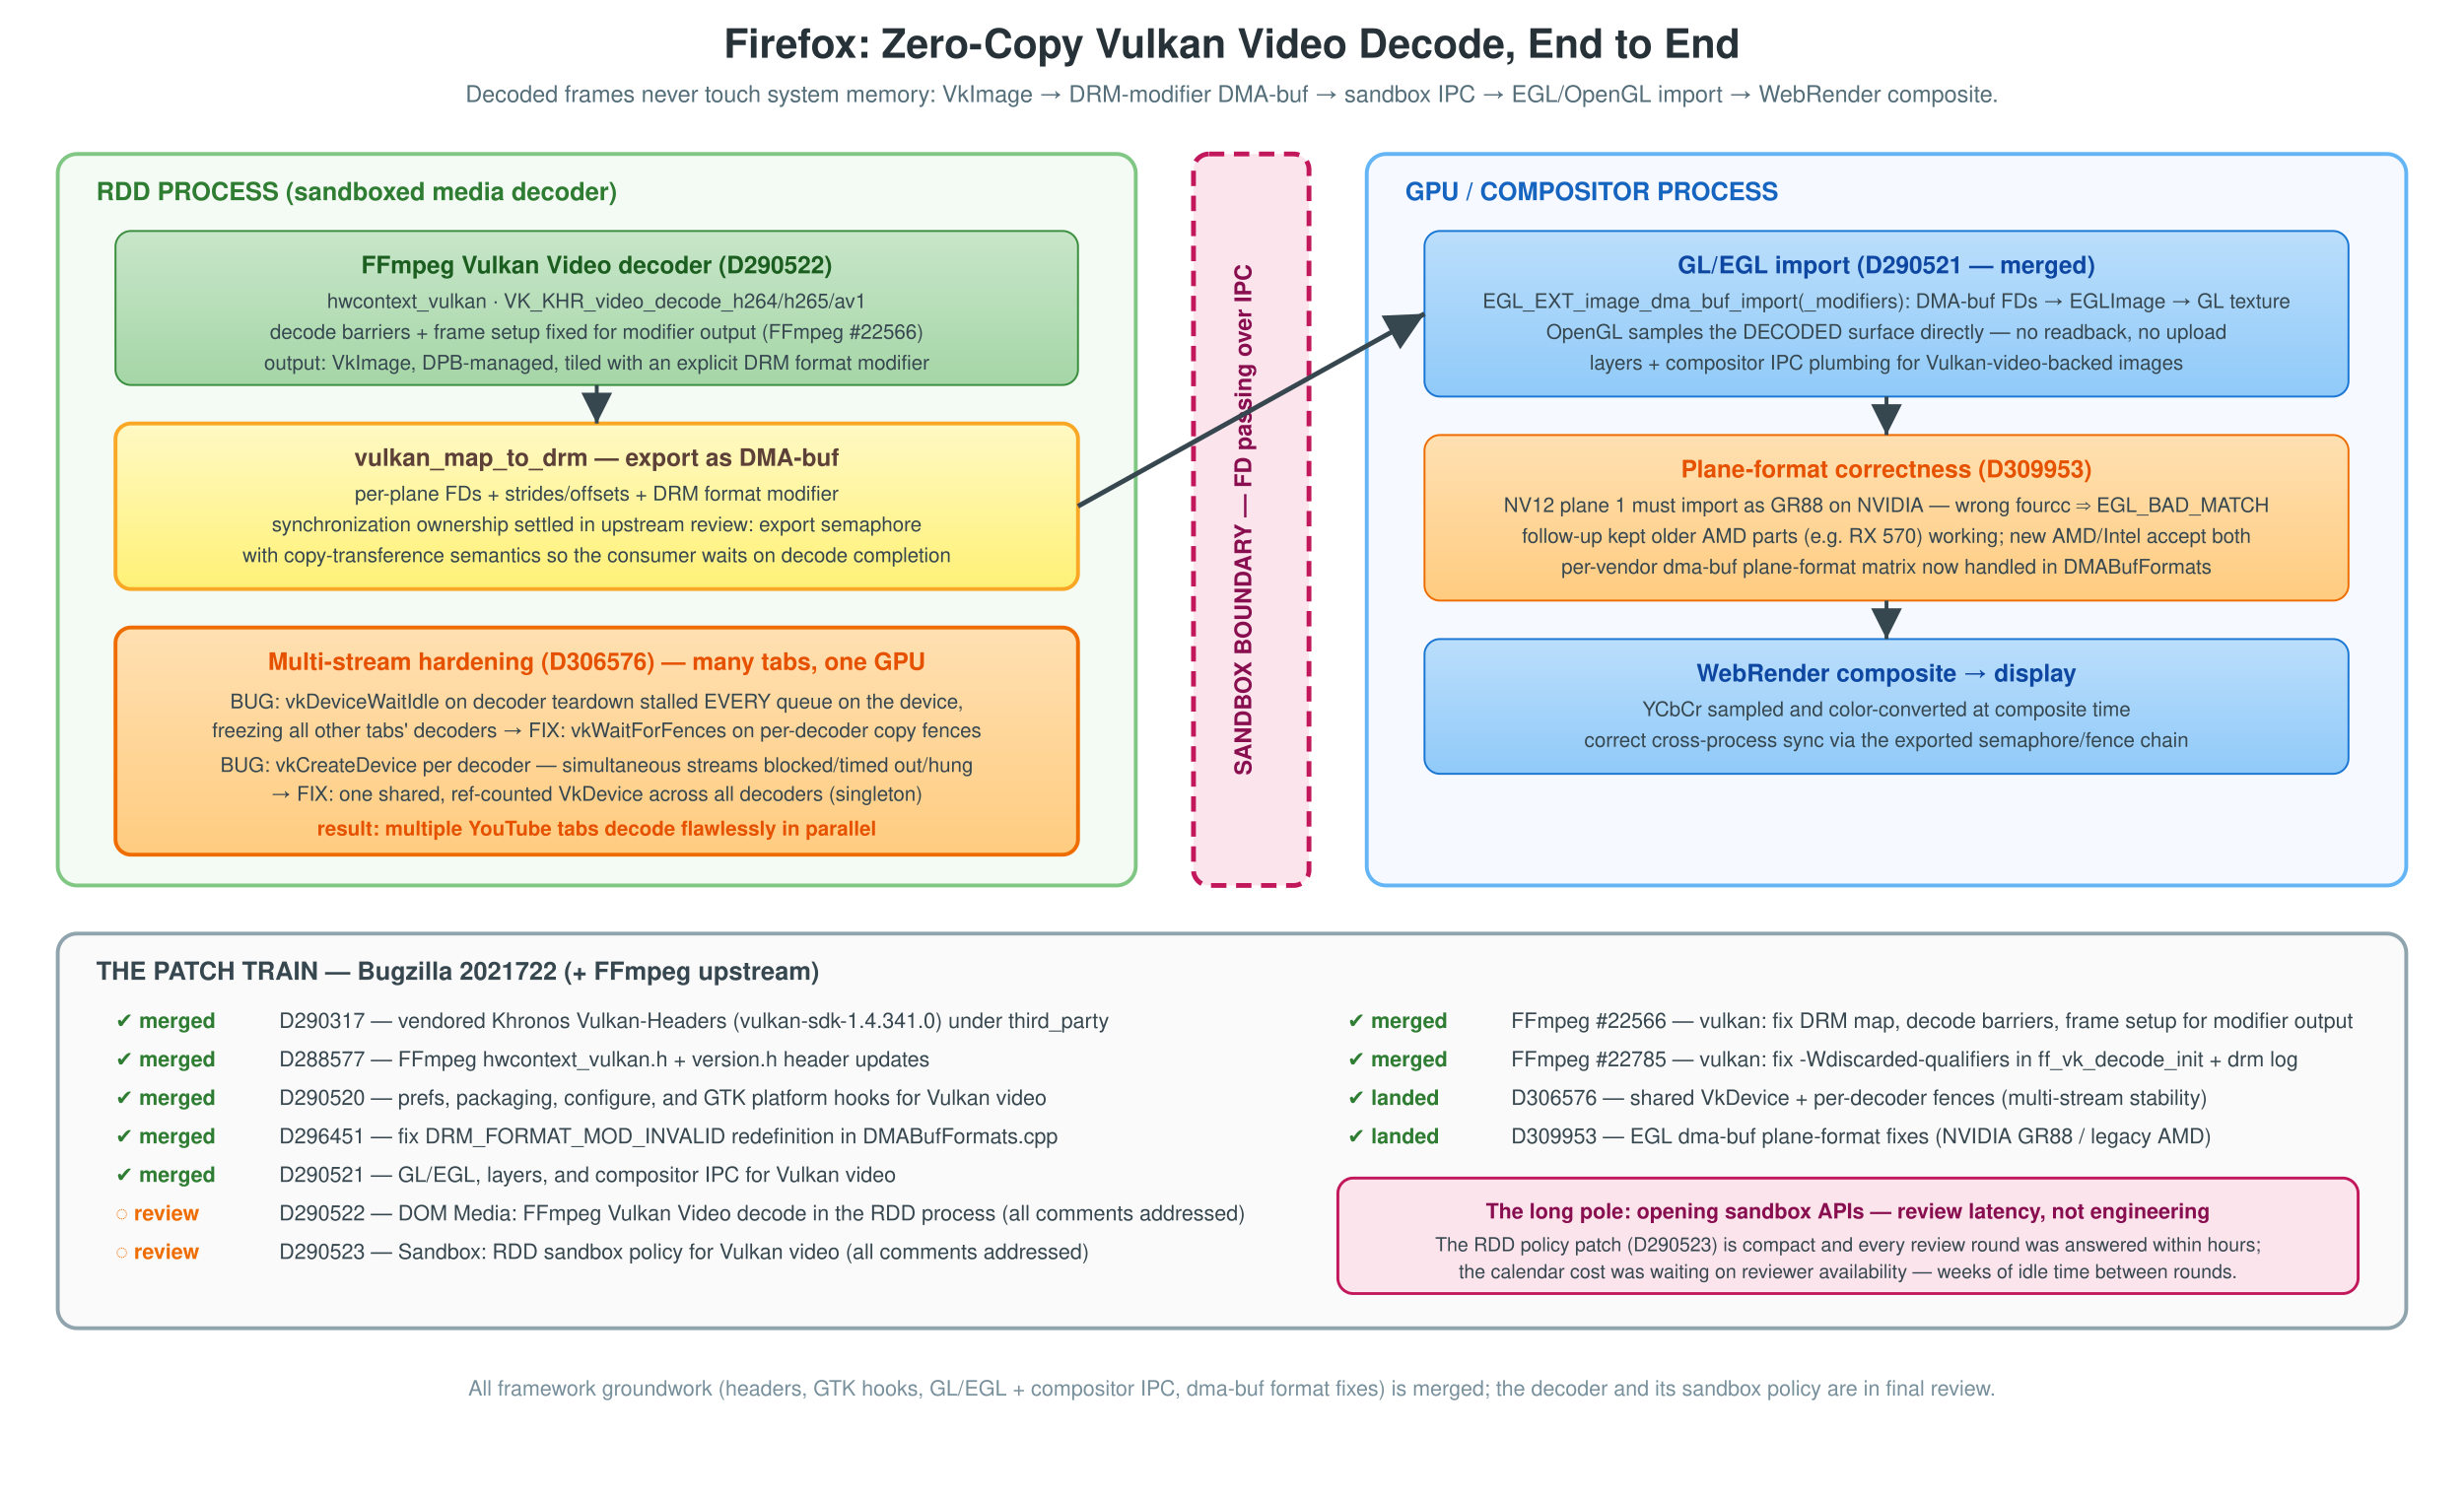
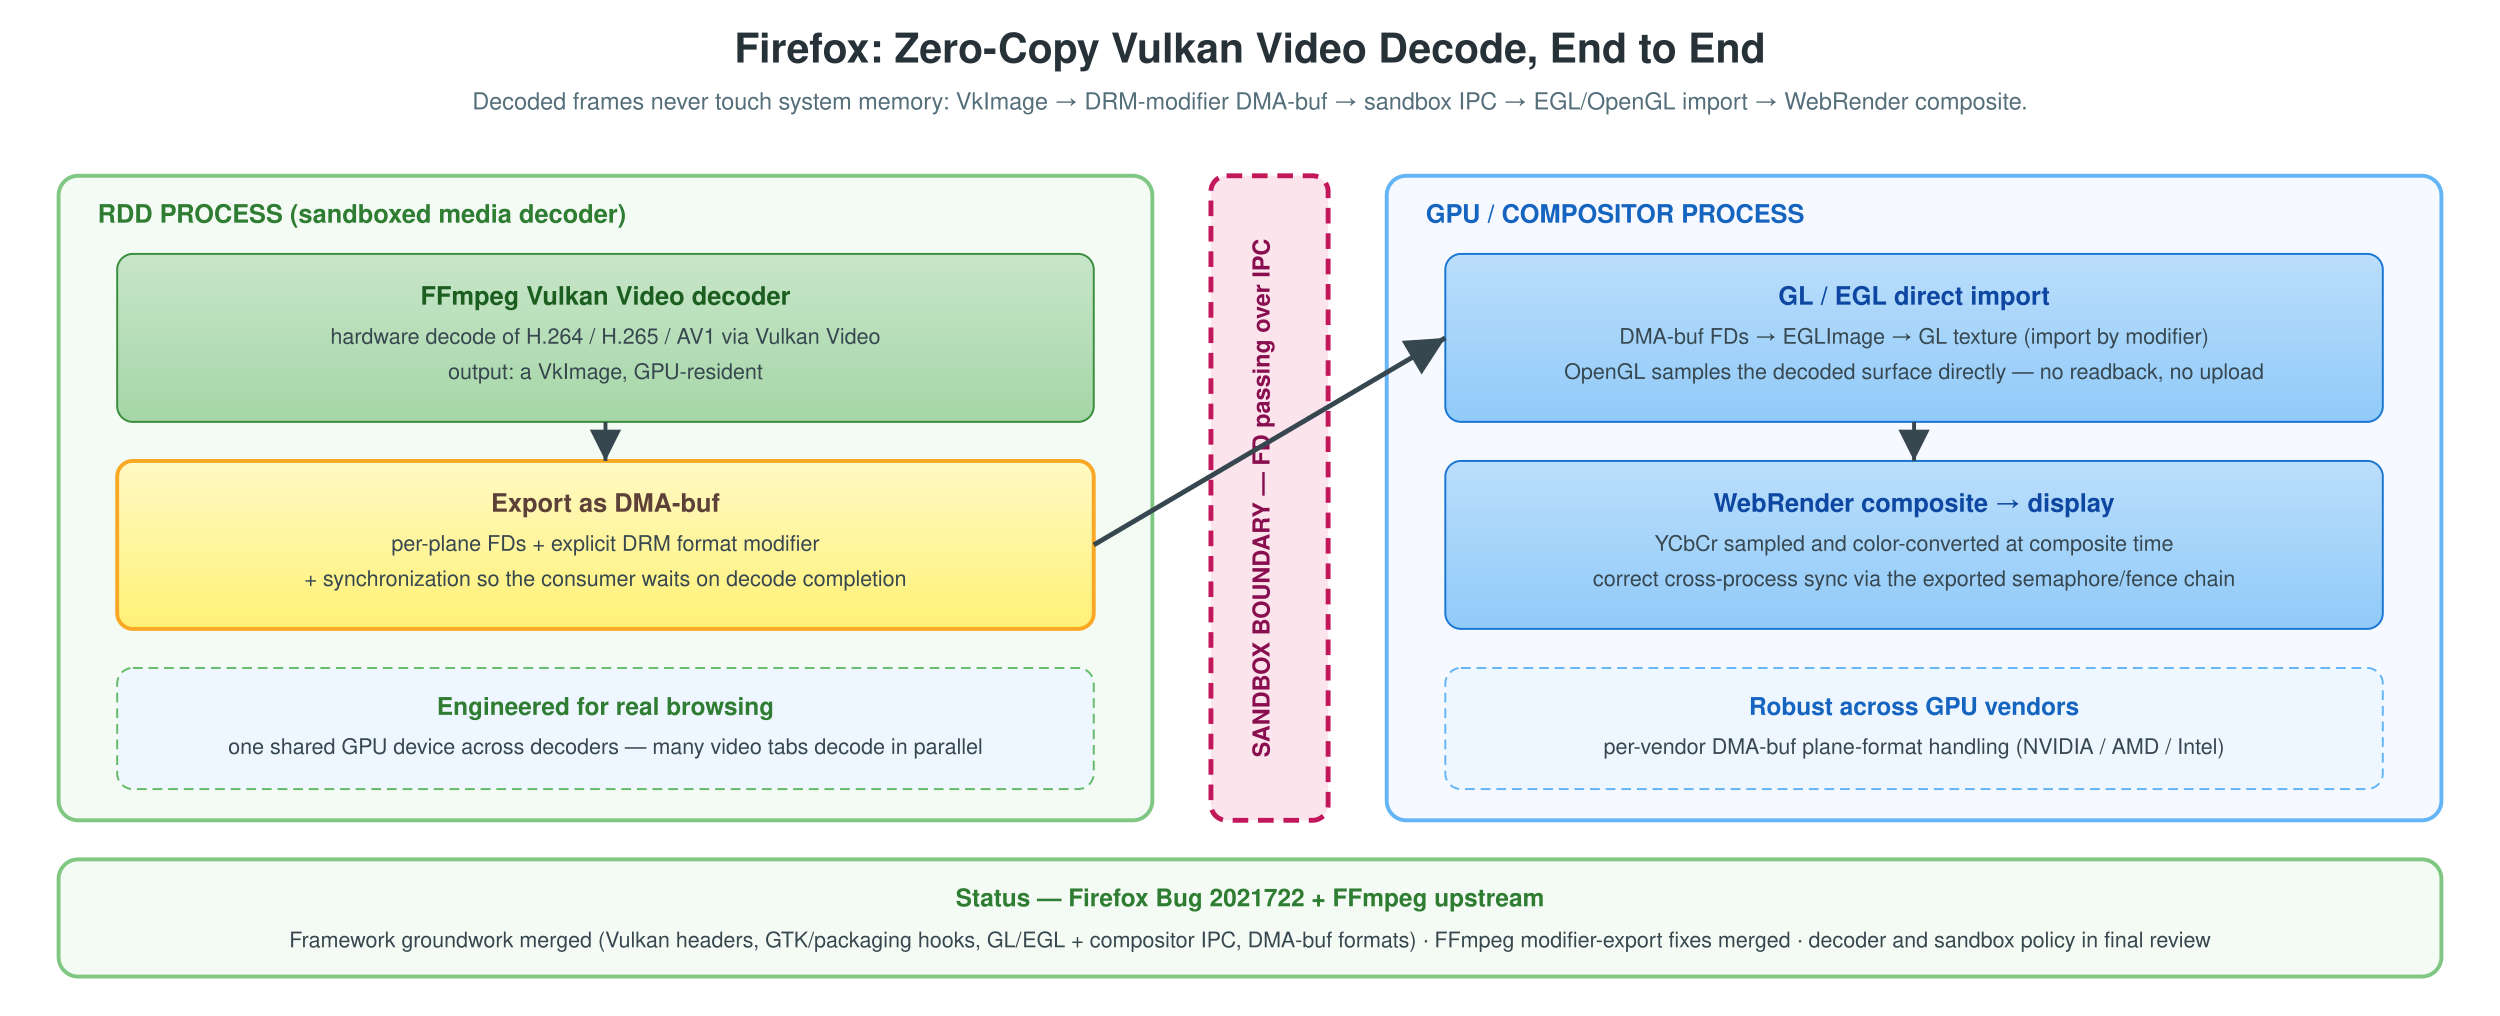
- <svg xmlns="http://www.w3.org/2000/svg" viewBox="0 0 1280 780" font-family="Segoe UI, Helvetica, Arial, sans-serif">
+ <svg xmlns="http://www.w3.org/2000/svg" viewBox="0 0 1280 520" font-family="Segoe UI, Helvetica, Arial, sans-serif">
  <defs>
    <linearGradient id="rddG" x1="0" y1="0" x2="0" y2="1">
      <stop offset="0%" stop-color="#c8e6c9" />
      <stop offset="100%" stop-color="#a5d6a7" />
    </linearGradient>
    <linearGradient id="dmaB" x1="0" y1="0" x2="0" y2="1">
      <stop offset="0%" stop-color="#fff9c4" />
      <stop offset="100%" stop-color="#fff176" />
    </linearGradient>
    <linearGradient id="cmpB" x1="0" y1="0" x2="0" y2="1">
      <stop offset="0%" stop-color="#bbdefb" />
      <stop offset="100%" stop-color="#90caf9" />
    </linearGradient>
-     <linearGradient id="fixB" x1="0" y1="0" x2="0" y2="1">
-       <stop offset="0%" stop-color="#ffe0b2" />
-       <stop offset="100%" stop-color="#ffcc80" />
-     </linearGradient>
    <marker id="fa" viewBox="0 0 10 10" refX="10" refY="5" markerWidth="8" markerHeight="8" orient="auto">
      <path d="M 0 0 L 10 5 L 0 10 z" fill="#37474f" />
    </marker>
  </defs>
-   <text x="640" y="30" text-anchor="middle" font-size="21" font-weight="bold" fill="#263238">
+   <text x="640" y="32" text-anchor="middle" font-size="21" font-weight="bold" fill="#263238">
    Firefox: Zero-Copy Vulkan Video Decode, End to End
  </text>
-   <text x="640" y="53" text-anchor="middle" font-size="12" fill="#546e7a">
+   <text x="640" y="56" text-anchor="middle" font-size="12" fill="#546e7a">
    Decoded frames never touch system memory: VkImage → DRM-modifier DMA-buf → sandbox IPC → EGL/OpenGL import → WebRender composite.
  </text>
-   <rect x="30" y="80" width="560" height="380" rx="10" fill="#f4fbf4" stroke="#81c784" stroke-width="2" />
-   <text x="50" y="104" font-size="13" font-weight="bold" fill="#2e7d32">RDD PROCESS (sandboxed media decoder)</text>
-   <rect x="60" y="120" width="500" height="80" rx="8" fill="url(#rddG)" stroke="#388e3c" />
-   <text x="310" y="142" text-anchor="middle" font-size="12.5" font-weight="bold" fill="#1b5e20">FFmpeg Vulkan Video decoder (D290522)</text>
-   <text x="310" y="160" text-anchor="middle" font-size="10.5" fill="#37474f">hwcontext_vulkan · VK_KHR_video_decode_h264/h265/av1</text>
-   <text x="310" y="176" text-anchor="middle" font-size="10.5" fill="#37474f">decode barriers + frame setup fixed for modifier output (FFmpeg #22566)</text>
-   <text x="310" y="192" text-anchor="middle" font-size="10.5" fill="#37474f">output: VkImage, DPB-managed, tiled with an explicit DRM format modifier</text>
-   <rect x="60" y="220" width="500" height="86" rx="8" fill="url(#dmaB)" stroke="#f9a825" stroke-width="2" />
-   <text x="310" y="242" text-anchor="middle" font-size="12.5" font-weight="bold" fill="#5d4037">vulkan_map_to_drm — export as DMA-buf</text>
-   <text x="310" y="260" text-anchor="middle" font-size="10.5" fill="#37474f">per-plane FDs + strides/offsets + DRM format modifier</text>
-   <text x="310" y="276" text-anchor="middle" font-size="10.5" fill="#37474f">synchronization ownership settled in upstream review: export semaphore</text>
-   <text x="310" y="292" text-anchor="middle" font-size="10.5" fill="#37474f">with copy-transference semantics so the consumer waits on decode completion</text>
-   <rect x="60" y="326" width="500" height="118" rx="8" fill="url(#fixB)" stroke="#ef6c00" stroke-width="2" />
-   <text x="310" y="348" text-anchor="middle" font-size="12.5" font-weight="bold" fill="#e65100">Multi-stream hardening (D306576) — many tabs, one GPU</text>
-   <text x="310" y="368" text-anchor="middle" font-size="10.5" fill="#37474f">BUG: vkDeviceWaitIdle on decoder teardown stalled EVERY queue on the device,</text>
-   <text x="310" y="383" text-anchor="middle" font-size="10.5" fill="#37474f">freezing all other tabs' decoders → FIX: vkWaitForFences on per-decoder copy fences</text>
-   <text x="310" y="401" text-anchor="middle" font-size="10.5" fill="#37474f">BUG: vkCreateDevice per decoder — simultaneous streams blocked/timed out/hung</text>
-   <text x="310" y="416" text-anchor="middle" font-size="10.5" fill="#37474f">→ FIX: one shared, ref-counted VkDevice across all decoders (singleton)</text>
-   <text x="310" y="434" text-anchor="middle" font-size="10.5" font-weight="bold" fill="#e65100">result: multiple YouTube tabs decode flawlessly in parallel</text>
-   <rect x="620" y="80" width="60" height="380" rx="8" fill="#fce4ec" stroke="#c2185b" stroke-width="2.5" stroke-dasharray="8,5" />
-   <text x="650" y="270" text-anchor="middle" font-size="12" font-weight="bold" fill="#880e4f" transform="rotate(-90 650 270)">SANDBOX BOUNDARY — FD passing over IPC</text>
-   <rect x="710" y="80" width="540" height="380" rx="10" fill="#f6f9ff" stroke="#64b5f6" stroke-width="2" />
-   <text x="730" y="104" font-size="13" font-weight="bold" fill="#1565c0">GPU / COMPOSITOR PROCESS</text>
-   <rect x="740" y="120" width="480" height="86" rx="8" fill="url(#cmpB)" stroke="#1976d2" />
-   <text x="980" y="142" text-anchor="middle" font-size="12.5" font-weight="bold" fill="#0d47a1">GL/EGL import (D290521 — merged)</text>
-   <text x="980" y="160" text-anchor="middle" font-size="10.5" fill="#37474f">EGL_EXT_image_dma_buf_import(_modifiers): DMA-buf FDs → EGLImage → GL texture</text>
-   <text x="980" y="176" text-anchor="middle" font-size="10.5" fill="#37474f">OpenGL samples the DECODED surface directly — no readback, no upload</text>
-   <text x="980" y="192" text-anchor="middle" font-size="10.5" fill="#37474f">layers + compositor IPC plumbing for Vulkan-video-backed images</text>
-   <rect x="740" y="226" width="480" height="86" rx="8" fill="url(#fixB)" stroke="#ef6c00" />
-   <text x="980" y="248" text-anchor="middle" font-size="12.5" font-weight="bold" fill="#e65100">Plane-format correctness (D309953)</text>
-   <text x="980" y="266" text-anchor="middle" font-size="10.5" fill="#37474f">NV12 plane 1 must import as GR88 on NVIDIA — wrong fourcc ⇒ EGL_BAD_MATCH</text>
-   <text x="980" y="282" text-anchor="middle" font-size="10.5" fill="#37474f">follow-up kept older AMD parts (e.g. RX 570) working; new AMD/Intel accept both</text>
-   <text x="980" y="298" text-anchor="middle" font-size="10.5" fill="#37474f">per-vendor dma-buf plane-format matrix now handled in DMABufFormats</text>
-   <rect x="740" y="332" width="480" height="70" rx="8" fill="url(#cmpB)" stroke="#1976d2" />
-   <text x="980" y="354" text-anchor="middle" font-size="12.5" font-weight="bold" fill="#0d47a1">WebRender composite → display</text>
-   <text x="980" y="372" text-anchor="middle" font-size="10.5" fill="#37474f">YCbCr sampled and color-converted at composite time</text>
-   <text x="980" y="388" text-anchor="middle" font-size="10.5" fill="#37474f">correct cross-process sync via the exported semaphore/fence chain</text>
-   <line x1="310" y1="200" x2="310" y2="220" stroke="#37474f" stroke-width="2" marker-end="url(#fa)" />
-   <line x1="560" y1="263" x2="740" y2="163" stroke="#37474f" stroke-width="2.5" marker-end="url(#fa)" />
-   <line x1="980" y1="206" x2="980" y2="226" stroke="#37474f" stroke-width="2" marker-end="url(#fa)" />
-   <line x1="980" y1="312" x2="980" y2="332" stroke="#37474f" stroke-width="2" marker-end="url(#fa)" />
-   <rect x="30" y="485" width="1220" height="205" rx="10" fill="#fafafa" stroke="#90a4ae" stroke-width="2" />
-   <text x="50" y="509" font-size="13" font-weight="bold" fill="#37474f">THE PATCH TRAIN — Bugzilla 2021722 (+ FFmpeg upstream)</text>
-   <text x="60" y="534" font-size="11" font-weight="bold" fill="#2e7d32">✔ merged</text>
-   <text x="145" y="534" font-size="11" fill="#37474f">D290317 — vendored Khronos Vulkan-Headers (vulkan-sdk-1.4.341.0) under third_party</text>
-   <text x="60" y="554" font-size="11" font-weight="bold" fill="#2e7d32">✔ merged</text>
-   <text x="145" y="554" font-size="11" fill="#37474f">D288577 — FFmpeg hwcontext_vulkan.h + version.h header updates</text>
-   <text x="60" y="574" font-size="11" font-weight="bold" fill="#2e7d32">✔ merged</text>
-   <text x="145" y="574" font-size="11" fill="#37474f">D290520 — prefs, packaging, configure, and GTK platform hooks for Vulkan video</text>
-   <text x="60" y="594" font-size="11" font-weight="bold" fill="#2e7d32">✔ merged</text>
-   <text x="145" y="594" font-size="11" fill="#37474f">D296451 — fix DRM_FORMAT_MOD_INVALID redefinition in DMABufFormats.cpp</text>
-   <text x="60" y="614" font-size="11" font-weight="bold" fill="#2e7d32">✔ merged</text>
-   <text x="145" y="614" font-size="11" fill="#37474f">D290521 — GL/EGL, layers, and compositor IPC for Vulkan video</text>
-   <text x="60" y="634" font-size="11" font-weight="bold" fill="#ef6c00">◌ review</text>
-   <text x="145" y="634" font-size="11" fill="#37474f">D290522 — DOM Media: FFmpeg Vulkan Video decode in the RDD process (all comments addressed)</text>
-   <text x="60" y="654" font-size="11" font-weight="bold" fill="#ef6c00">◌ review</text>
-   <text x="145" y="654" font-size="11" fill="#37474f">D290523 — Sandbox: RDD sandbox policy for Vulkan video (all comments addressed)</text>
-   <text x="700" y="534" font-size="11" font-weight="bold" fill="#2e7d32">✔ merged</text>
-   <text x="785" y="534" font-size="11" fill="#37474f">FFmpeg #22566 — vulkan: fix DRM map, decode barriers, frame setup for modifier output</text>
-   <text x="700" y="554" font-size="11" font-weight="bold" fill="#2e7d32">✔ merged</text>
-   <text x="785" y="554" font-size="11" fill="#37474f">FFmpeg #22785 — vulkan: fix -Wdiscarded-qualifiers in ff_vk_decode_init + drm log</text>
-   <text x="700" y="574" font-size="11" font-weight="bold" fill="#2e7d32">✔ landed</text>
-   <text x="785" y="574" font-size="11" fill="#37474f">D306576 — shared VkDevice + per-decoder fences (multi-stream stability)</text>
-   <text x="700" y="594" font-size="11" font-weight="bold" fill="#2e7d32">✔ landed</text>
-   <text x="785" y="594" font-size="11" fill="#37474f">D309953 — EGL dma-buf plane-format fixes (NVIDIA GR88 / legacy AMD)</text>
-   <rect x="695" y="612" width="530" height="60" rx="8" fill="#fce4ec" stroke="#c2185b" stroke-width="1.5" />
-   <text x="960" y="633" text-anchor="middle" font-size="11" font-weight="bold" fill="#880e4f">The long pole: opening sandbox APIs — review latency, not engineering</text>
-   <text x="960" y="650" text-anchor="middle" font-size="10" fill="#37474f">The RDD policy patch (D290523) is compact and every review round was answered within hours;</text>
-   <text x="960" y="664" text-anchor="middle" font-size="10" fill="#37474f">the calendar cost was waiting on reviewer availability — weeks of idle time between rounds.</text>
-   <text x="640" y="725" text-anchor="middle" font-size="11" fill="#78909c">
-     All framework groundwork (headers, GTK hooks, GL/EGL + compositor IPC, dma-buf format fixes) is merged; the decoder and its sandbox policy are in final review.
-   </text>
+   <rect x="30" y="90" width="560" height="330" rx="10" fill="#f4fbf4" stroke="#81c784" stroke-width="2" />
+   <text x="50" y="114" font-size="13" font-weight="bold" fill="#2e7d32">RDD PROCESS (sandboxed media decoder)</text>
+   <rect x="60" y="130" width="500" height="86" rx="8" fill="url(#rddG)" stroke="#388e3c" />
+   <text x="310" y="156" text-anchor="middle" font-size="13" font-weight="bold" fill="#1b5e20">FFmpeg Vulkan Video decoder</text>
+   <text x="310" y="176" text-anchor="middle" font-size="11" fill="#37474f">hardware decode of H.264 / H.265 / AV1 via Vulkan Video</text>
+   <text x="310" y="194" text-anchor="middle" font-size="11" fill="#37474f">output: a VkImage, GPU-resident</text>
+   <rect x="60" y="236" width="500" height="86" rx="8" fill="url(#dmaB)" stroke="#f9a825" stroke-width="2" />
+   <text x="310" y="262" text-anchor="middle" font-size="13" font-weight="bold" fill="#5d4037">Export as DMA-buf</text>
+   <text x="310" y="282" text-anchor="middle" font-size="11" fill="#37474f">per-plane FDs + explicit DRM format modifier</text>
+   <text x="310" y="300" text-anchor="middle" font-size="11" fill="#37474f">+ synchronization so the consumer waits on decode completion</text>
+   <rect x="60" y="342" width="500" height="62" rx="8" fill="#eef7ff" stroke="#66bb6a" stroke-dasharray="5,3" />
+   <text x="310" y="366" text-anchor="middle" font-size="12.5" font-weight="bold" fill="#2e7d32">Engineered for real browsing</text>
+   <text x="310" y="386" text-anchor="middle" font-size="11" fill="#37474f">one shared GPU device across decoders — many video tabs decode in parallel</text>
+   <rect x="620" y="90" width="60" height="330" rx="8" fill="#fce4ec" stroke="#c2185b" stroke-width="2.5" stroke-dasharray="8,5" />
+   <text x="650" y="255" text-anchor="middle" font-size="12" font-weight="bold" fill="#880e4f" transform="rotate(-90 650 255)">SANDBOX BOUNDARY — FD passing over IPC</text>
+   <rect x="710" y="90" width="540" height="330" rx="10" fill="#f6f9ff" stroke="#64b5f6" stroke-width="2" />
+   <text x="730" y="114" font-size="13" font-weight="bold" fill="#1565c0">GPU / COMPOSITOR PROCESS</text>
+   <rect x="740" y="130" width="480" height="86" rx="8" fill="url(#cmpB)" stroke="#1976d2" />
+   <text x="980" y="156" text-anchor="middle" font-size="13" font-weight="bold" fill="#0d47a1">GL / EGL direct import</text>
+   <text x="980" y="176" text-anchor="middle" font-size="11" fill="#37474f">DMA-buf FDs → EGLImage → GL texture (import by modifier)</text>
+   <text x="980" y="194" text-anchor="middle" font-size="11" fill="#37474f">OpenGL samples the decoded surface directly — no readback, no upload</text>
+   <rect x="740" y="236" width="480" height="86" rx="8" fill="url(#cmpB)" stroke="#1976d2" />
+   <text x="980" y="262" text-anchor="middle" font-size="13" font-weight="bold" fill="#0d47a1">WebRender composite → display</text>
+   <text x="980" y="282" text-anchor="middle" font-size="11" fill="#37474f">YCbCr sampled and color-converted at composite time</text>
+   <text x="980" y="300" text-anchor="middle" font-size="11" fill="#37474f">correct cross-process sync via the exported semaphore/fence chain</text>
+   <rect x="740" y="342" width="480" height="62" rx="8" fill="#eef7ff" stroke="#64b5f6" stroke-dasharray="5,3" />
+   <text x="980" y="366" text-anchor="middle" font-size="12.5" font-weight="bold" fill="#1565c0">Robust across GPU vendors</text>
+   <text x="980" y="386" text-anchor="middle" font-size="11" fill="#37474f">per-vendor DMA-buf plane-format handling (NVIDIA / AMD / Intel)</text>
+   <line x1="310" y1="216" x2="310" y2="236" stroke="#37474f" stroke-width="2" marker-end="url(#fa)" />
+   <line x1="560" y1="279" x2="740" y2="173" stroke="#37474f" stroke-width="2.5" marker-end="url(#fa)" />
+   <line x1="980" y1="216" x2="980" y2="236" stroke="#37474f" stroke-width="2" marker-end="url(#fa)" />
+   <rect x="30" y="440" width="1220" height="60" rx="10" fill="#f4fbf4" stroke="#81c784" stroke-width="2" />
+   <text x="640" y="464" text-anchor="middle" font-size="12.5" font-weight="bold" fill="#2e7d32">Status — Firefox Bug 2021722 + FFmpeg upstream</text>
+   <text x="640" y="485" text-anchor="middle" font-size="11" fill="#37474f">Framework groundwork merged (Vulkan headers, GTK/packaging hooks, GL/EGL + compositor IPC, DMA-buf formats) · FFmpeg modifier-export fixes merged · decoder and sandbox policy in final review</text>
</svg>
